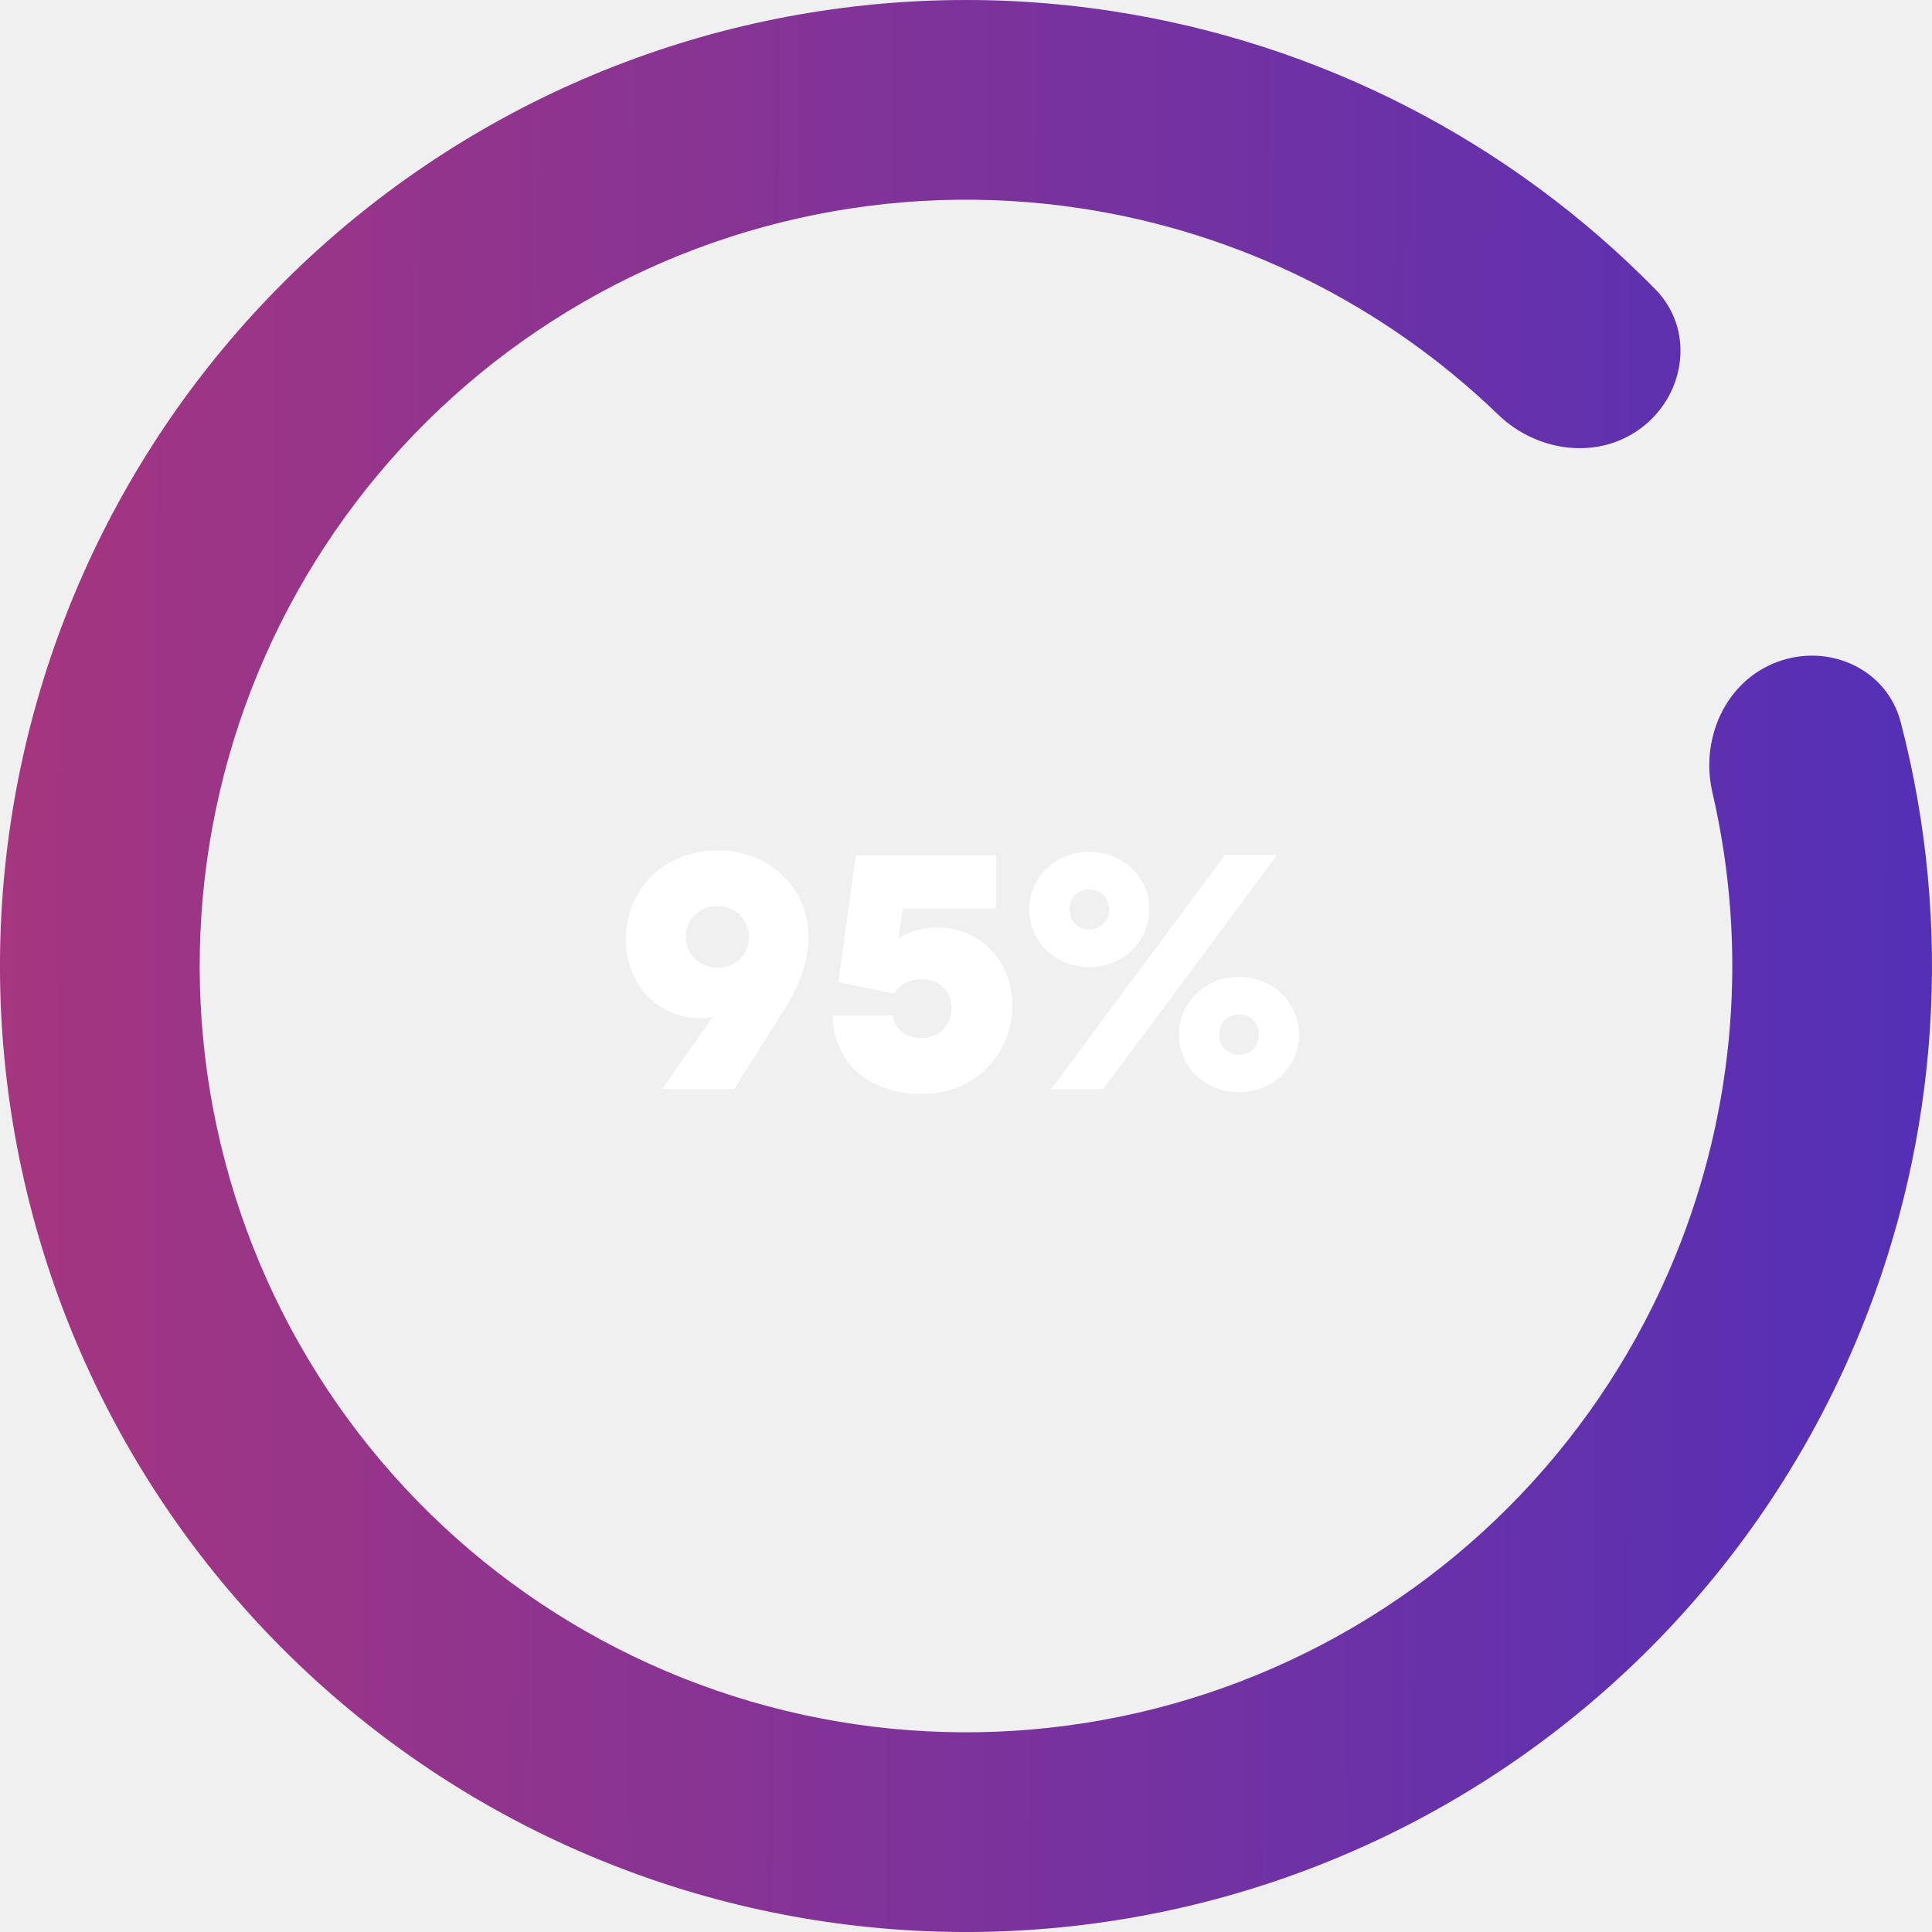
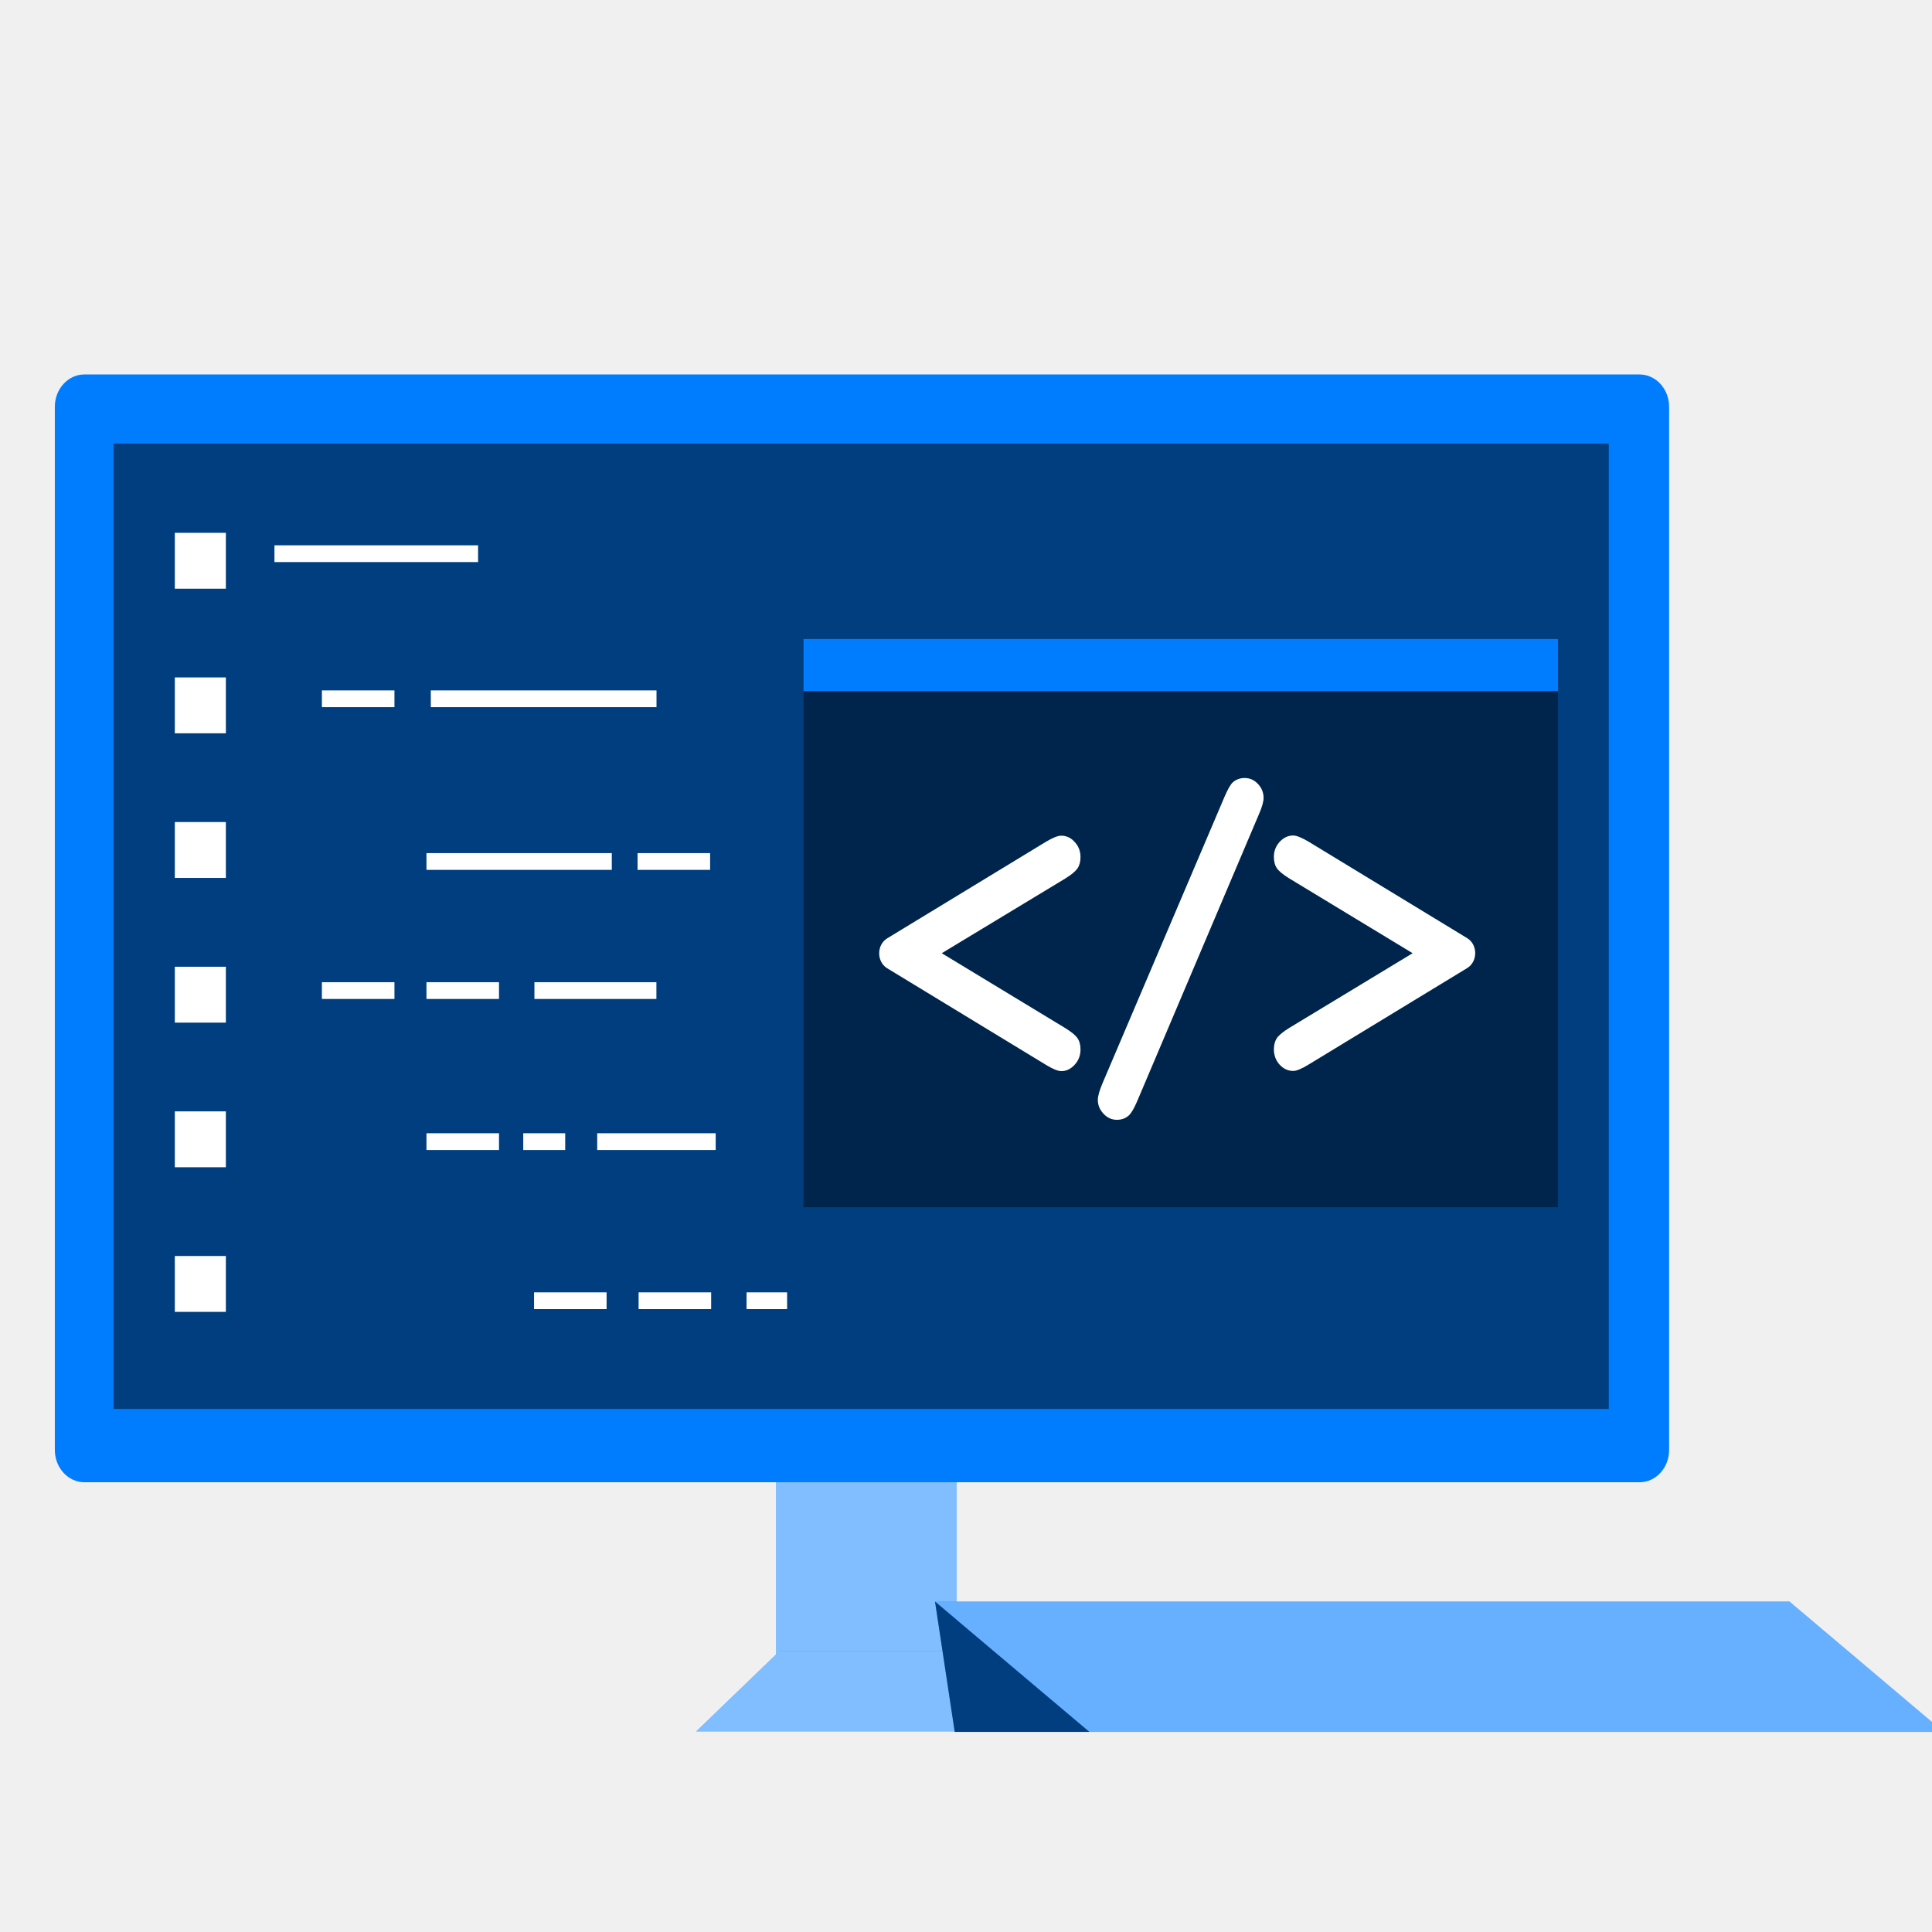
- <svg xmlns="http://www.w3.org/2000/svg" width="204" height="204" viewBox="0 0 204 204" fill="none">
-   <path d="M187.639 69.902C193.092 67.859 199.226 70.614 200.696 76.248C206.238 97.486 204.802 120.051 196.436 140.546C186.737 164.31 168.435 183.543 145.182 194.409C121.928 205.275 95.433 206.975 70.982 199.169C46.531 191.364 25.921 174.628 13.264 152.299C0.607 129.97 -3.166 103.69 2.696 78.702C8.559 53.713 23.627 31.854 44.894 17.484C66.161 3.114 92.064 -2.709 117.435 1.175C139.317 4.524 159.415 14.883 174.791 30.547C178.869 34.702 178.083 41.38 173.529 45.009C168.975 48.637 162.385 47.827 158.195 43.783C146.212 32.215 130.877 24.564 114.244 22.018C94.118 18.937 73.57 23.557 56.699 34.956C39.829 46.355 27.876 63.696 23.225 83.518C18.574 103.34 21.568 124.188 31.608 141.901C41.649 159.614 57.998 172.89 77.394 179.082C96.791 185.274 117.809 183.925 136.255 175.305C154.701 166.686 169.219 151.429 176.914 132.578C183.273 116.999 184.584 99.912 180.815 83.688C179.497 78.016 182.187 71.946 187.639 69.902Z" fill="url(#paint0_linear_16_339)" />
-   <path d="M66.08 99.16C66.08 103.804 69.32 107.512 74.036 107.512C74.648 107.512 75.08 107.44 75.332 107.296L69.896 115H77.528L83.072 106.18C84.476 103.912 85.376 101.32 85.376 98.98C85.376 93.724 81.308 89.8 75.728 89.8C70.256 89.8 66.08 93.76 66.08 99.16ZM72.416 98.908C72.416 97.072 73.892 95.668 75.764 95.668C77.636 95.668 79.076 97.108 79.076 98.944C79.076 100.78 77.636 102.184 75.764 102.184C73.892 102.184 72.416 100.744 72.416 98.908ZM94.397 104.92C94.937 104.056 95.981 103.372 97.313 103.372C99.149 103.372 100.481 104.668 100.481 106.432C100.481 108.196 99.149 109.6 97.313 109.6C95.405 109.6 94.361 108.34 94.253 107.224H87.917C88.025 112.228 91.697 115.504 97.421 115.504C102.785 115.504 106.889 111.508 106.889 106.108C106.889 101.644 103.685 97.936 98.969 97.936C97.421 97.936 96.053 98.332 94.865 99.088L95.333 95.92H105.161V90.304H90.365L88.529 103.696L94.397 104.92ZM121.357 96.028C121.357 92.608 118.585 89.944 115.021 89.944C111.457 89.944 108.685 92.608 108.685 96.028C108.685 99.448 111.457 102.112 115.021 102.112C118.585 102.112 121.357 99.448 121.357 96.028ZM117.109 96.028C117.109 97.288 116.209 98.152 115.021 98.152C113.833 98.152 112.933 97.288 112.933 96.028C112.933 94.768 113.833 93.904 115.021 93.904C116.209 93.904 117.109 94.768 117.109 96.028ZM134.857 90.268H129.349L110.989 115H116.497L134.857 90.268ZM124.489 109.24C124.489 112.66 127.261 115.324 130.825 115.324C134.389 115.324 137.161 112.66 137.161 109.24C137.161 105.82 134.389 103.156 130.825 103.156C127.261 103.156 124.489 105.82 124.489 109.24ZM128.737 109.24C128.737 107.98 129.637 107.116 130.825 107.116C132.013 107.116 132.913 107.98 132.913 109.24C132.913 110.5 132.013 111.364 130.825 111.364C129.637 111.364 128.737 110.5 128.737 109.24Z" fill="white" />
-   <defs>
-     <linearGradient id="paint0_linear_16_339" x1="-12.435" y1="91.215" x2="228.124" y2="92.098" gradientUnits="userSpaceOnUse">
-       <stop stop-color="#AA367C" />
-       <stop offset="1" stop-color="#4A2FBD" />
-     </linearGradient>
-   </defs>
+ <svg xmlns="http://www.w3.org/2000/svg" version="1.1" id="Layer_1" x="0px" y="0px" viewBox="0 0 204 204" style="enable-background:new 0 0 204 204;" xml:space="preserve">
+   <style type="text/css">
+ 	.st0{fill:#007CFF;}
+ 	.st1{opacity:0.5;fill:#FFFFFF;}
+ 	.st2{opacity:0.4;fill:#FFFFFF;}
+ 	.st3{opacity:0.5;}
+ 	.st4{opacity:0.4;}
+ 	.st5{fill:#FFFFFF;}
+ </style>
+   <g>
+     <g>
+       <g>
+         <rect x="81.95" y="139.73" class="st0" width="19.05" height="42.33" />
+         <rect x="81.95" y="139.73" class="st1" width="19.05" height="42.33" />
+       </g>
+       <g>
+         <polygon class="st0" points="109.6,182.82 73.51,182.82 82.31,174.34 100.8,174.34    " />
+         <polygon class="st1" points="109.6,182.82 73.51,182.82 82.31,174.34 100.8,174.34    " />
+       </g>
+     </g>
+     <g>
+       <g>
+         <g>
+           <polygon class="st0" points="188.95,169.11 98.73,169.11 115.03,182.87 205.23,182.87     " />
+           <polygon class="st2" points="188.95,169.11 98.73,169.11 115.03,182.87 205.23,182.87     " />
+         </g>
+       </g>
+       <g>
+         <polygon class="st0" points="100.81,182.87 98.73,169.11 115.03,182.87    " />
+         <polygon class="st3" points="100.81,182.87 98.73,169.11 115.03,182.87    " />
+       </g>
+     </g>
+     <g>
+       <path class="st0" d="M8.91,39.54h164.21c1.72,0,3.12,1.53,3.12,3.41V153.1c0,1.88-1.39,3.41-3.12,3.41H8.91    c-1.72,0-3.12-1.53-3.12-3.41V42.94C5.8,41.06,7.19,39.54,8.91,39.54z" />
+       <rect x="11.99" y="46.84" class="st3" width="157.88" height="101.93" />
+     </g>
+     <g>
+       <g>
+         <rect x="84.84" y="67.47" class="st4" width="79.67" height="60" />
+         <rect x="84.84" y="67.47" class="st0" width="79.67" height="5.5" />
+       </g>
+       <g>
+         <path class="st5" d="M99.44,100.65l13.03,7.9c0.65,0.4,1.09,0.76,1.3,1.07c0.22,0.31,0.32,0.72,0.32,1.2     c0,0.62-0.2,1.15-0.61,1.6c-0.41,0.45-0.88,0.68-1.41,0.68c-0.35,0-0.88-0.21-1.59-0.64l-16.8-10.22c-1.13-0.69-1.13-2.47,0-3.16     l16.8-10.22c0.71-0.42,1.23-0.62,1.57-0.62c0.55,0,1.03,0.22,1.43,0.67c0.41,0.44,0.61,0.97,0.61,1.59c0,0.49-0.11,0.89-0.32,1.2     c-0.22,0.31-0.65,0.67-1.3,1.07L99.44,100.65z" />
+         <path class="st5" d="M132.95,85.93l-12.89,30.38c-0.33,0.76-0.62,1.25-0.88,1.48c-0.34,0.3-0.75,0.45-1.24,0.45     c-0.55,0-1.02-0.21-1.42-0.64c-0.4-0.43-0.6-0.91-0.6-1.46c0-0.39,0.16-0.95,0.47-1.7l12.93-30.36c0.33-0.76,0.61-1.25,0.86-1.48     c0.35-0.3,0.77-0.45,1.24-0.45c0.55,0,1.02,0.21,1.41,0.63c0.39,0.42,0.59,0.9,0.59,1.45C133.43,84.62,133.27,85.19,132.95,85.93     z" />
+         <path class="st5" d="M149.16,100.65l-13.03-7.9c-0.65-0.4-1.09-0.76-1.3-1.07c-0.22-0.31-0.32-0.72-0.32-1.2     c0-0.62,0.2-1.14,0.61-1.59c0.41-0.44,0.88-0.67,1.43-0.67c0.34,0,0.86,0.21,1.57,0.62l16.8,10.22c1.13,0.69,1.13,2.47,0,3.16     l-16.8,10.22c-0.71,0.43-1.23,0.64-1.57,0.64c-0.56,0-1.04-0.23-1.45-0.68c-0.39-0.43-0.59-0.99-0.59-1.59     c0-0.49,0.11-0.89,0.32-1.2c0.22-0.31,0.65-0.67,1.3-1.07L149.16,100.65z" />
+       </g>
+     </g>
+     <g>
+       <g>
+         <rect x="18.46" y="56.26" class="st5" width="5.39" height="5.9" />
+         <rect x="18.46" y="71.53" class="st5" width="5.39" height="5.9" />
+         <rect x="18.46" y="86.8" class="st5" width="5.39" height="5.9" />
+         <rect x="18.46" y="102.08" class="st5" width="5.39" height="5.9" />
+         <rect x="18.46" y="117.35" class="st5" width="5.39" height="5.9" />
+         <rect x="18.46" y="132.62" class="st5" width="5.39" height="5.9" />
+       </g>
+       <g>
+         <rect x="28.98" y="57.58" class="st5" width="21.5" height="1.77" />
+       </g>
+       <g>
+         <rect x="33.99" y="72.9" class="st5" width="7.66" height="1.77" />
+       </g>
+       <g>
+         <rect x="67.32" y="90.08" class="st5" width="7.66" height="1.77" />
+       </g>
+       <g>
+         <rect x="33.99" y="103.71" class="st5" width="7.66" height="1.77" />
+       </g>
+       <g>
+         <rect x="45.03" y="103.71" class="st5" width="7.66" height="1.77" />
+       </g>
+       <g>
+         <rect x="45.03" y="90.08" class="st5" width="19.57" height="1.77" />
+       </g>
+       <g>
+         <rect x="56.43" y="103.71" class="st5" width="12.88" height="1.77" />
+       </g>
+       <g>
+         <rect x="56.39" y="136.46" class="st5" width="7.66" height="1.77" />
+       </g>
+       <g>
+         <rect x="67.43" y="136.46" class="st5" width="7.66" height="1.77" />
+       </g>
+       <g>
+         <rect x="78.83" y="136.46" class="st5" width="4.28" height="1.77" />
+       </g>
+       <g>
+         <rect x="45.49" y="72.9" class="st5" width="23.83" height="1.77" />
+       </g>
+       <g>
+         <rect x="45.03" y="119.66" class="st5" width="7.66" height="1.77" />
+       </g>
+       <g>
+         <rect x="55.25" y="119.66" class="st5" width="4.43" height="1.77" />
+       </g>
+       <g>
+         <rect x="63.06" y="119.66" class="st5" width="12.51" height="1.77" />
+       </g>
+     </g>
+   </g>
</svg>
